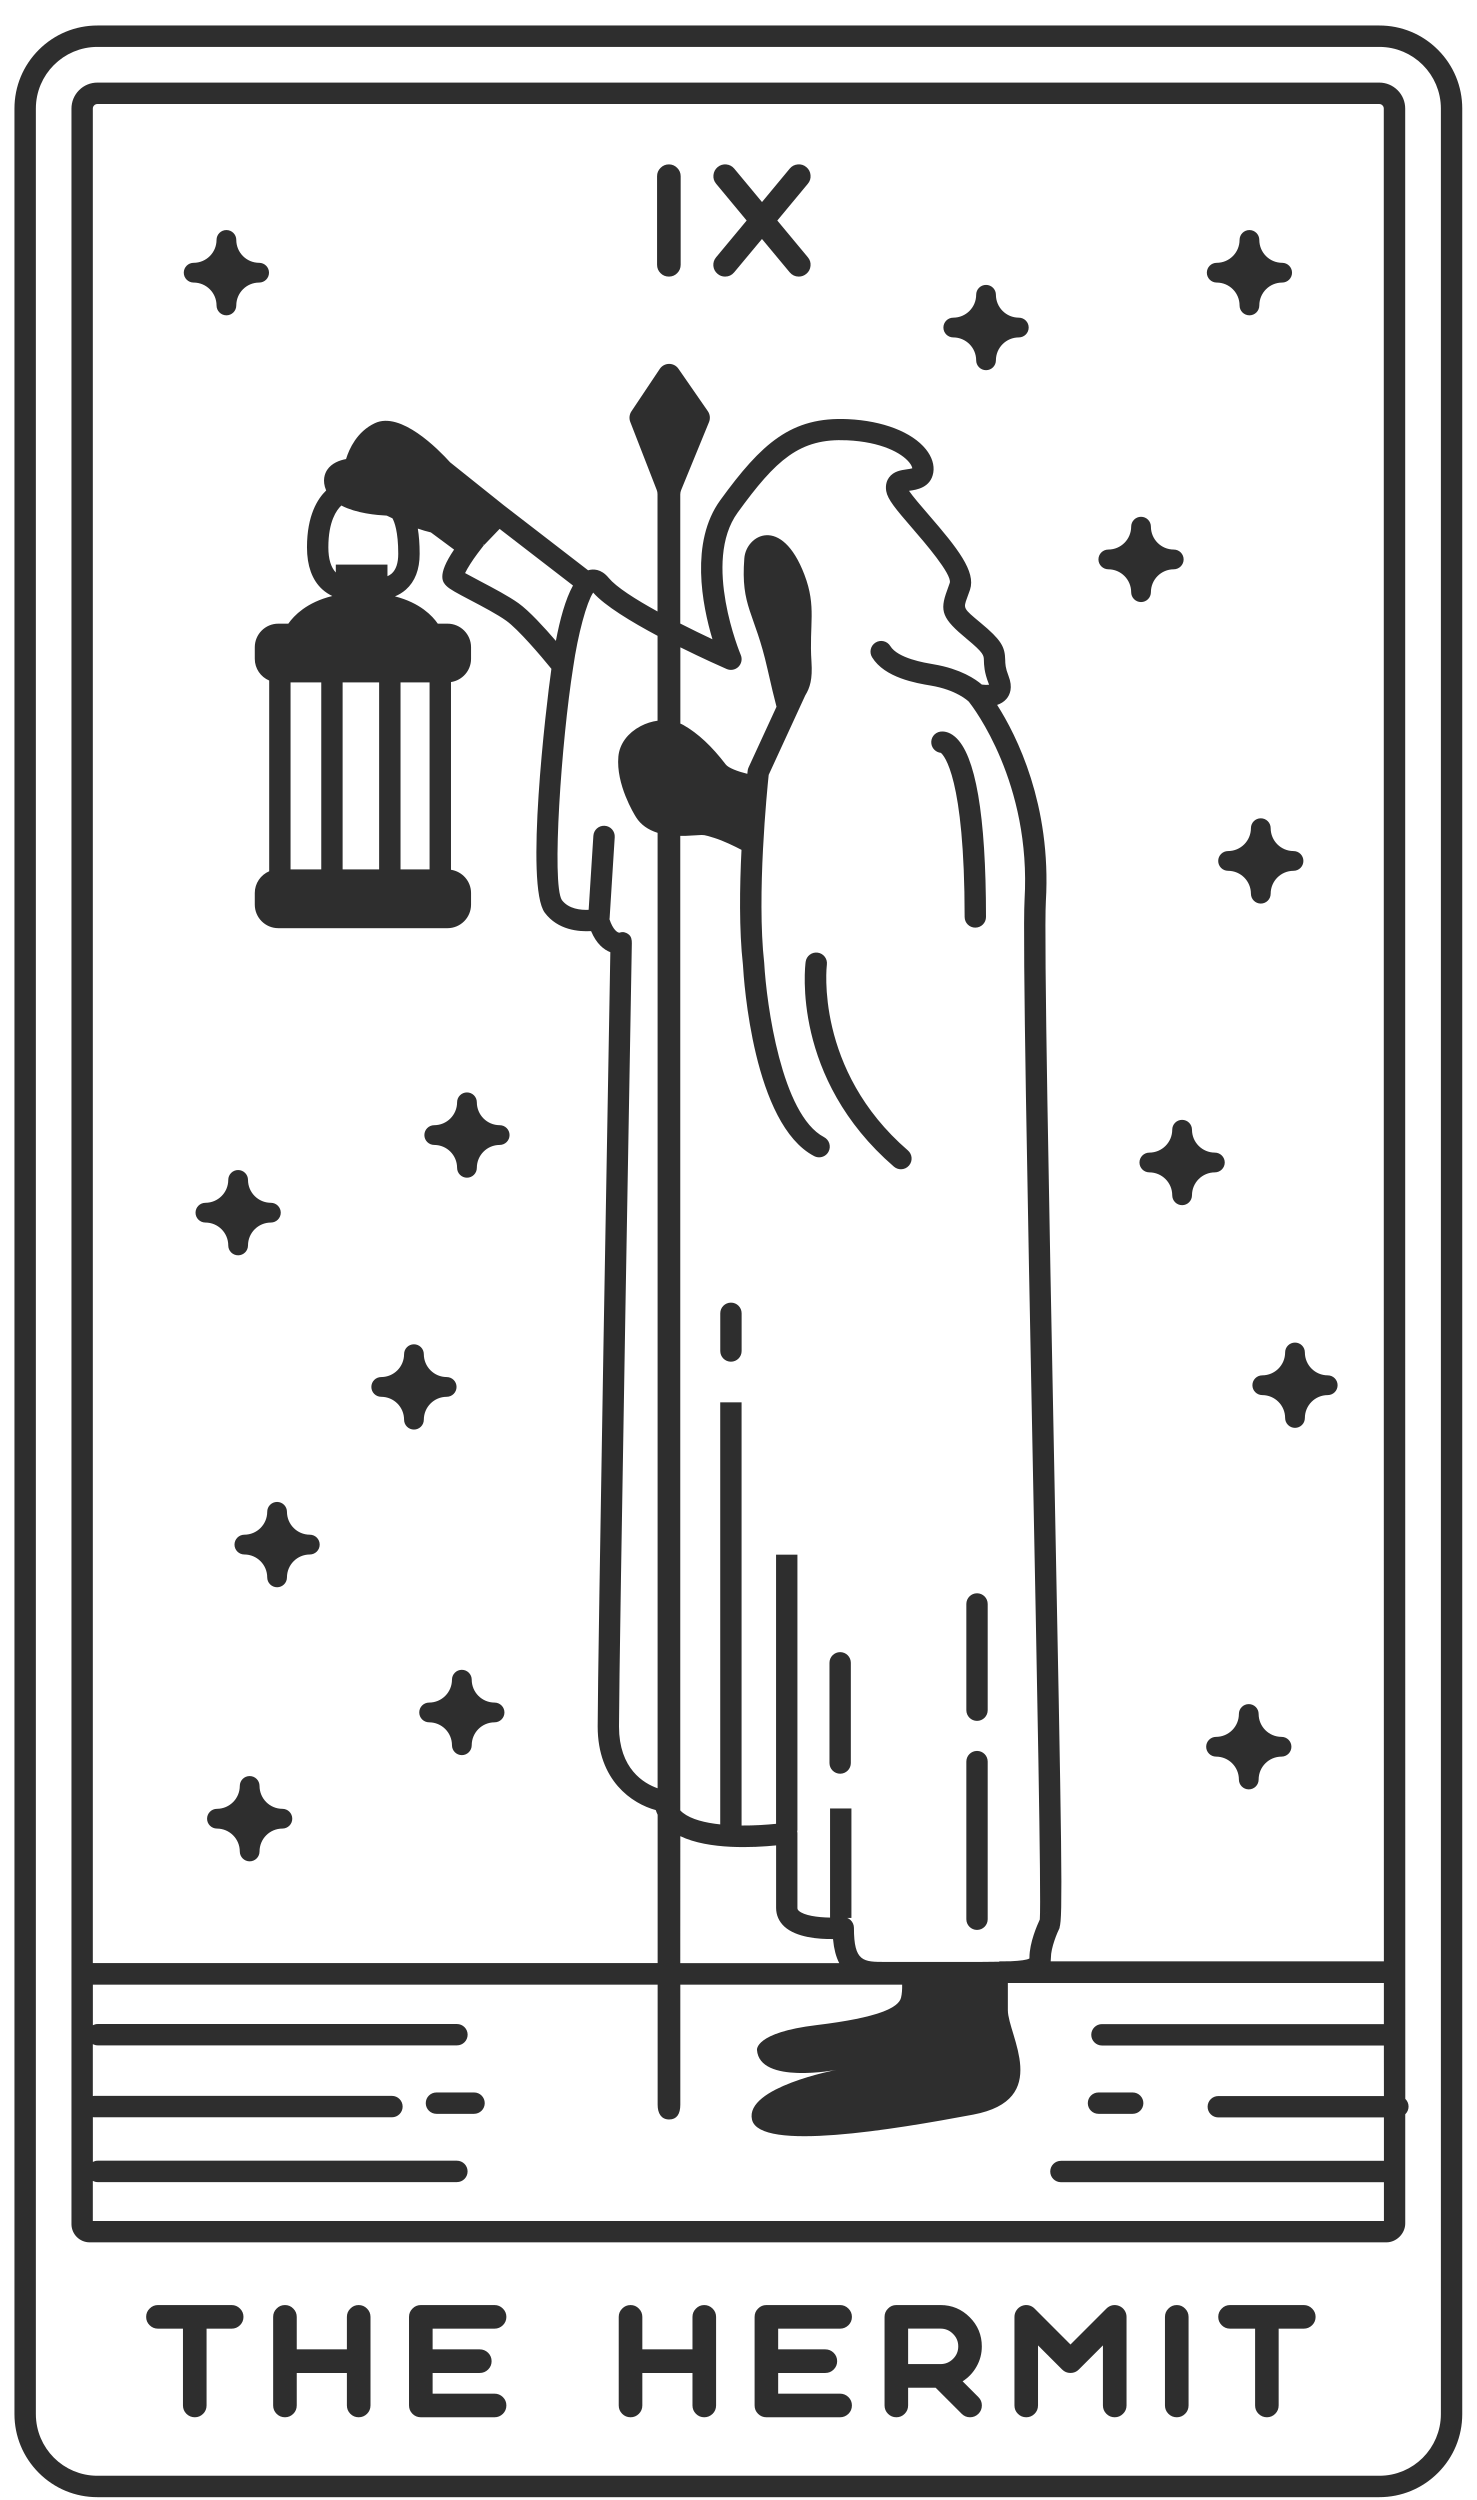
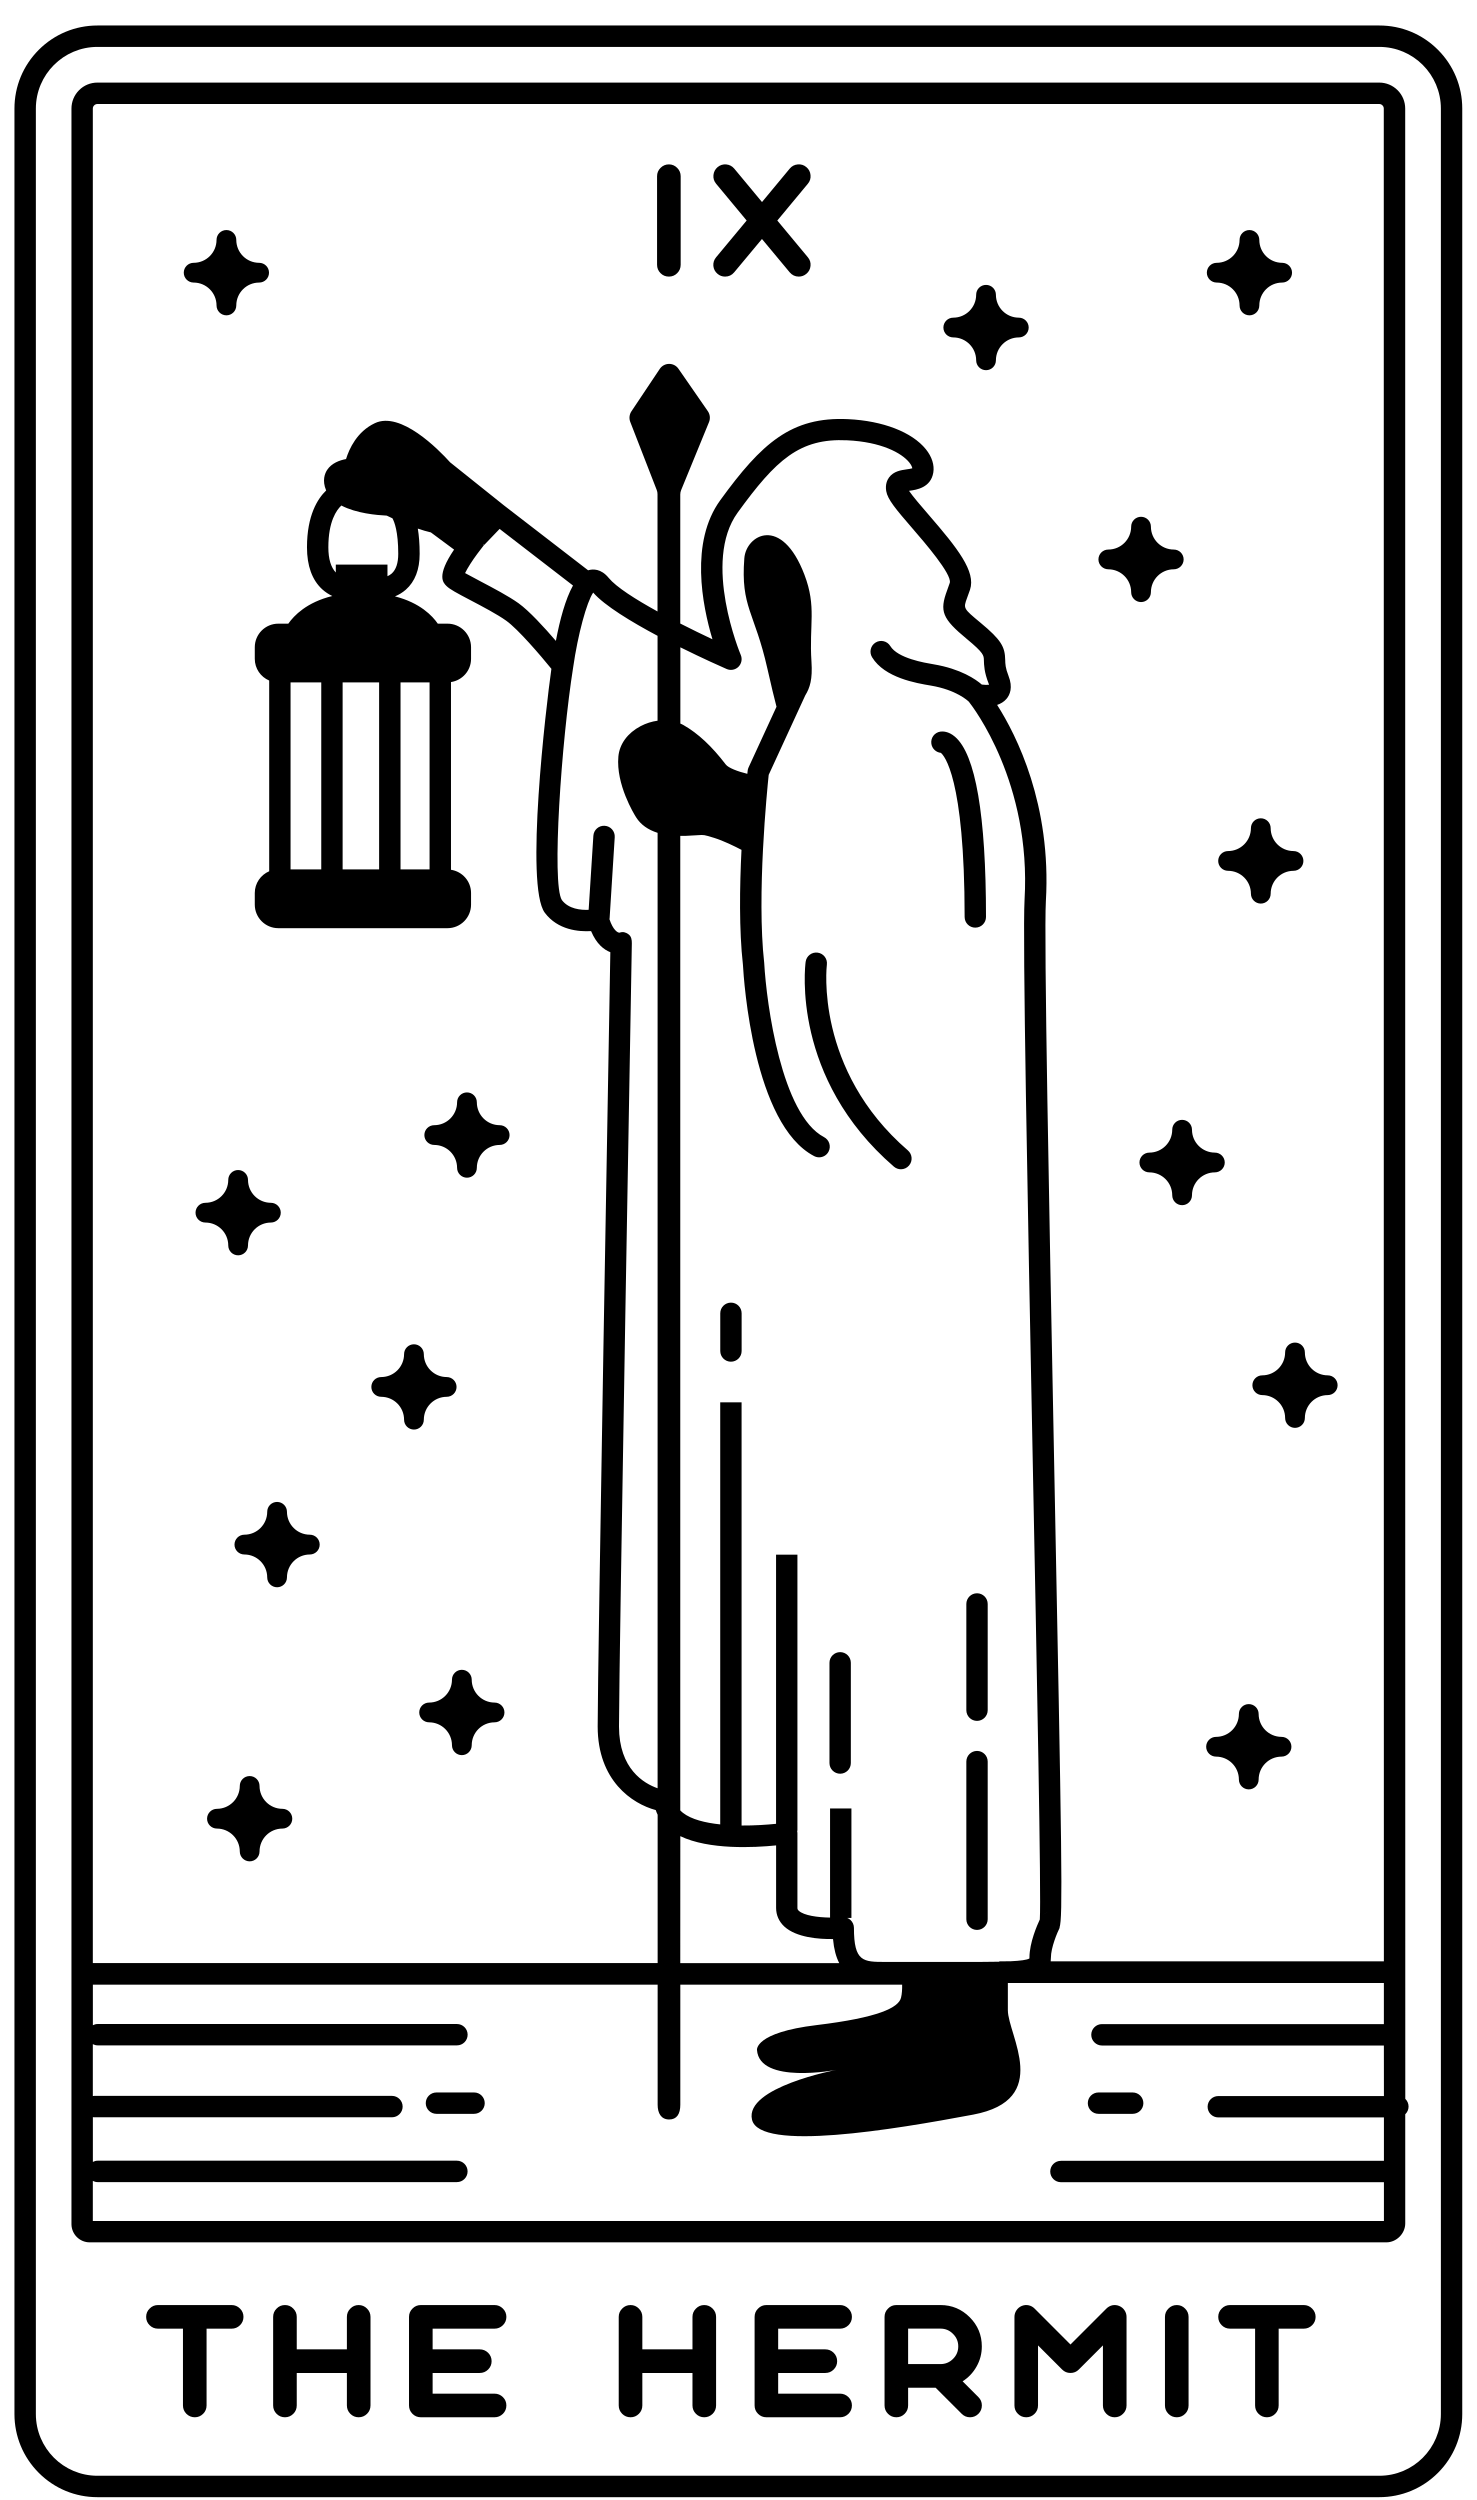
<svg xmlns="http://www.w3.org/2000/svg" xmlns:xlink="http://www.w3.org/1999/xlink" version="1.0" id="Layer_1" x="0px" y="0px" viewBox="0 0 329.02 556.95" style="enable-background:new 0 0 329.02 556.95;" xml:space="preserve">
  <style type="text/css">
	.st0{clip-path:url(#SVGID_00000085968372744097826540000012506123981917701799_);}
- 	.st1{fill:#2E2E2E;}
+ 	.st1{fill:currentColor;}
</style>
  <g>
    <defs>
      <rect id="SVGID_1_" x="3.24" y="5.5" width="322.56" height="551" />
    </defs>
    <clipPath id="SVGID_00000136410758992145974470000013844385333291512474_">
      <use xlink:href="#SVGID_1_" style="overflow:visible;" />
    </clipPath>
    <g style="clip-path:url(#SVGID_00000136410758992145974470000013844385333291512474_);">
      <path class="st1" d="M320.35,11.1c-3.49-3.5-8.13-5.42-13.07-5.42H21.71c-4.93,0-9.58,1.93-13.07,5.42    c-3.49,3.5-5.42,8.14-5.42,13.09v513.62c0,4.94,1.93,9.59,5.42,13.09c3.49,3.5,8.13,5.42,13.07,5.42h285.57    c4.94,0,9.58-1.93,13.07-5.42c3.49-3.49,5.41-8.14,5.41-13.09V24.19C325.76,19.25,323.84,14.6,320.35,11.1z M321,281v256.81    c0,3.79-1.54,7.23-4.02,9.72c-2.48,2.49-5.91,4.02-9.7,4.02H21.71c-3.79,0-7.22-1.54-9.7-4.02c-2.48-2.49-4.02-5.92-4.02-9.72    V24.19c0-3.79,1.54-7.23,4.02-9.71c2.49-2.49,5.91-4.03,9.7-4.03h285.57c3.79,0,7.22,1.54,9.7,4.03c2.48,2.48,4.02,5.92,4.02,9.71    V281z M53.47,514.31c0.52,0.51,0.77,1.13,0.77,1.85c0,0.72-0.26,1.34-0.77,1.85c-0.52,0.51-1.14,0.77-1.86,0.77h-5.59v17.1    c0,0.74-0.26,1.36-0.77,1.87c-0.52,0.51-1.13,0.77-1.85,0.77c-0.72,0-1.35-0.26-1.87-0.77c-0.51-0.51-0.77-1.13-0.77-1.87v-17.1    h-5.57c-0.73,0-1.35-0.26-1.86-0.77c-0.52-0.52-0.77-1.13-0.77-1.85c0-0.73,0.25-1.34,0.77-1.85c0.51-0.53,1.13-0.79,1.86-0.79    H51.6C52.32,513.52,52.95,513.78,53.47,514.31z M81.77,514.31c0.51,0.51,0.77,1.13,0.77,1.85v19.72c0,0.74-0.26,1.36-0.77,1.87    c-0.52,0.51-1.14,0.77-1.87,0.77c-0.72,0-1.34-0.26-1.85-0.77c-0.51-0.51-0.77-1.13-0.77-1.87v-7.23H66.11v7.23    c0,0.74-0.26,1.36-0.77,1.87c-0.52,0.51-1.13,0.77-1.85,0.77c-0.74,0-1.36-0.26-1.87-0.77c-0.51-0.51-0.77-1.13-0.77-1.87v-19.72    c0-0.73,0.26-1.34,0.77-1.85c0.51-0.53,1.13-0.79,1.87-0.79c0.73,0,1.34,0.26,1.85,0.79c0.51,0.51,0.77,1.13,0.77,1.85v7.23h11.17    v-7.23c0-0.73,0.26-1.34,0.77-1.85c0.51-0.53,1.13-0.79,1.85-0.79C80.62,513.52,81.25,513.78,81.77,514.31z M96.38,518.78v4.61    h10.5c0.72,0,1.34,0.26,1.87,0.77c0.51,0.51,0.77,1.14,0.77,1.87c0,0.72-0.26,1.34-0.77,1.85c-0.53,0.52-1.15,0.77-1.87,0.77    h-10.5v4.61h13.79c0.73,0,1.34,0.26,1.87,0.77c0.51,0.51,0.77,1.13,0.77,1.85c0,0.74-0.26,1.36-0.77,1.87    c-0.53,0.51-1.14,0.77-1.87,0.77H93.76c-0.74,0-1.36-0.26-1.87-0.77c-0.51-0.51-0.77-1.13-0.77-1.87v-19.72    c0-0.73,0.26-1.34,0.77-1.85c0.51-0.53,1.13-0.79,1.87-0.79h16.41c0.73,0,1.34,0.26,1.87,0.79c0.51,0.51,0.77,1.13,0.77,1.85    c0,0.72-0.26,1.34-0.77,1.85c-0.53,0.51-1.14,0.77-1.87,0.77H96.38z M158.76,514.31c0.51,0.51,0.77,1.13,0.77,1.85v19.72    c0,0.74-0.26,1.36-0.77,1.87c-0.53,0.51-1.15,0.77-1.87,0.77c-0.73,0-1.34-0.26-1.85-0.77c-0.51-0.51-0.77-1.13-0.77-1.87v-7.23    h-11.17v7.23c0,0.74-0.26,1.36-0.77,1.87c-0.51,0.51-1.13,0.77-1.85,0.77c-0.74,0-1.36-0.26-1.87-0.77    c-0.51-0.51-0.77-1.13-0.77-1.87v-19.72c0-0.73,0.26-1.34,0.77-1.85c0.51-0.53,1.13-0.79,1.87-0.79c0.72,0,1.34,0.26,1.85,0.79    c0.51,0.51,0.77,1.13,0.77,1.85v7.23h11.17v-7.23c0-0.73,0.26-1.34,0.77-1.85c0.52-0.53,1.13-0.79,1.85-0.79    C157.61,513.52,158.23,513.78,158.76,514.31z M173.36,518.78v4.61h10.5c0.73,0,1.35,0.26,1.87,0.77c0.51,0.51,0.77,1.14,0.77,1.87    c0,0.72-0.26,1.34-0.77,1.85c-0.52,0.52-1.14,0.77-1.87,0.77h-10.5v4.61h13.79c0.72,0,1.34,0.26,1.87,0.77    c0.51,0.51,0.77,1.13,0.77,1.85c0,0.74-0.26,1.36-0.77,1.87c-0.53,0.51-1.15,0.77-1.87,0.77h-16.41c-0.73,0-1.35-0.26-1.86-0.77    c-0.52-0.51-0.77-1.13-0.77-1.87v-19.72c0-0.73,0.25-1.34,0.77-1.85c0.51-0.53,1.13-0.79,1.86-0.79h16.41    c0.72,0,1.34,0.26,1.87,0.79c0.51,0.51,0.77,1.13,0.77,1.85c0,0.72-0.26,1.34-0.77,1.85c-0.53,0.51-1.15,0.77-1.87,0.77H173.36z     M217.55,527.23c0.79-1.39,1.18-2.89,1.18-4.49c0-2.54-0.9-4.71-2.7-6.51c-1.8-1.8-3.97-2.71-6.5-2.71h-9.84    c-0.74,0-1.36,0.26-1.86,0.79c-0.52,0.51-0.77,1.13-0.77,1.85v19.72c0,0.74,0.26,1.36,0.77,1.87c0.51,0.51,1.13,0.77,1.86,0.77    c0.73,0,1.34-0.26,1.85-0.77c0.51-0.51,0.77-1.13,0.77-1.87v-3.94h6.13l5.81,5.81c0.51,0.51,1.13,0.77,1.85,0.77    c0.73,0,1.35-0.26,1.87-0.77c0.51-0.51,0.77-1.13,0.77-1.87c0-0.73-0.26-1.34-0.77-1.85l-3.52-3.52    C215.76,529.67,216.79,528.58,217.55,527.23z M212.31,525.52c-0.77,0.77-1.7,1.15-2.78,1.15h-7.22v-7.9h7.22    c1.09,0,2.02,0.39,2.78,1.17c0.78,0.77,1.17,1.7,1.17,2.79C213.48,523.82,213.09,524.75,212.31,525.52z M250.52,514.69    c0.3,0.44,0.45,0.93,0.45,1.47v19.72c0,0.74-0.26,1.36-0.79,1.87c-0.51,0.51-1.13,0.77-1.85,0.77c-0.73,0-1.34-0.26-1.85-0.77    c-0.51-0.51-0.77-1.13-0.77-1.87v-13.37l-5.37,5.37c-0.51,0.52-1.13,0.77-1.87,0.77c-0.73,0-1.34-0.26-1.85-0.77l-5.37-5.37v13.37    c0,0.74-0.26,1.36-0.77,1.87c-0.51,0.51-1.13,0.77-1.85,0.77c-0.73,0-1.36-0.26-1.86-0.77c-0.52-0.51-0.77-1.13-0.77-1.87v-19.72    c0-0.54,0.15-1.03,0.45-1.47c0.29-0.43,0.68-0.76,1.17-0.97c0.49-0.2,1-0.26,1.52-0.15c0.52,0.11,0.98,0.36,1.35,0.74l7.99,8l8-8    c0.38-0.38,0.82-0.62,1.33-0.74c0.53-0.1,1.03-0.05,1.52,0.15C249.83,513.93,250.23,514.25,250.52,514.69z M264.02,514.31    c0.51,0.51,0.77,1.13,0.77,1.85v19.72c0,0.74-0.26,1.36-0.77,1.87c-0.51,0.51-1.13,0.77-1.85,0.77c-0.74,0-1.36-0.26-1.87-0.77    c-0.51-0.51-0.77-1.13-0.77-1.87v-19.72c0-0.73,0.26-1.34,0.77-1.85c0.51-0.53,1.13-0.79,1.87-0.79    C262.89,513.52,263.51,513.78,264.02,514.31z M292.32,514.31c0.51,0.51,0.77,1.13,0.77,1.85c0,0.72-0.26,1.34-0.77,1.85    c-0.52,0.51-1.15,0.77-1.87,0.77h-5.59v17.1c0,0.74-0.26,1.36-0.77,1.87c-0.51,0.51-1.13,0.77-1.85,0.77    c-0.72,0-1.34-0.26-1.86-0.77c-0.52-0.51-0.77-1.13-0.77-1.87v-17.1h-5.57c-0.74,0-1.36-0.26-1.87-0.77    c-0.51-0.52-0.77-1.13-0.77-1.85c0-0.73,0.26-1.34,0.77-1.85c0.51-0.53,1.13-0.79,1.87-0.79h16.41    C291.17,513.52,291.8,513.78,292.32,514.31z M147.15,60.85c-0.51-0.51-0.77-1.13-0.77-1.87V39.26c0-0.73,0.26-1.34,0.77-1.85    c0.51-0.52,1.13-0.79,1.87-0.79c0.72,0,1.34,0.27,1.85,0.79c0.51,0.51,0.77,1.13,0.77,1.85v19.72c0,0.74-0.26,1.36-0.77,1.87    c-0.51,0.52-1.13,0.77-1.85,0.77C148.28,61.62,147.66,61.37,147.15,60.85z M159.54,57.31l6.8-8.18l-6.8-8.19    c-0.46-0.56-0.67-1.19-0.6-1.92c0.07-0.72,0.38-1.32,0.93-1.79c0.56-0.46,1.19-0.66,1.92-0.6c0.72,0.07,1.32,0.38,1.78,0.93    l6.19,7.45l6.18-7.45c0.47-0.56,1.06-0.87,1.78-0.93c0.73-0.07,1.36,0.13,1.92,0.6c0.56,0.47,0.87,1.07,0.93,1.79    c0.07,0.73-0.13,1.36-0.6,1.92l-6.8,8.19l6.8,8.18c0.47,0.56,0.67,1.2,0.6,1.92c-0.07,0.73-0.38,1.32-0.93,1.77    c-0.49,0.41-1.05,0.62-1.69,0.62c-0.81,0-1.48-0.32-2.02-0.95l-6.18-7.43l-6.19,7.43c-0.53,0.64-1.21,0.95-2.02,0.95    c-0.64,0-1.21-0.2-1.69-0.62c-0.55-0.46-0.86-1.05-0.93-1.77C158.87,58.51,159.07,57.87,159.54,57.31z M165.22,292.58v8.4    c0,1.32-1.07,2.38-2.38,2.38c-1.32,0-2.38-1.07-2.38-2.38v-8.4c0-1.32,1.07-2.38,2.38-2.38    C164.15,290.19,165.22,291.26,165.22,292.58z M202.26,256.29c1,0.86,1.11,2.37,0.25,3.37c-0.47,0.55-1.13,0.83-1.8,0.83    c-0.55,0-1.1-0.19-1.56-0.58c-22.82-19.7-19.81-44.58-19.67-45.63c0.17-1.31,1.38-2.23,2.68-2.05c1.3,0.17,2.22,1.37,2.05,2.67    C184.17,215.13,181.45,238.33,202.26,256.29z M220.04,392.45v35.12c0,1.32-1.07,2.38-2.38,2.38c-1.31,0-2.38-1.07-2.38-2.38    v-35.12c0-1.32,1.07-2.38,2.38-2.38C218.98,390.07,220.04,391.13,220.04,392.45z M220.04,357.34V381c0,1.32-1.07,2.38-2.38,2.38    c-1.31,0-2.38-1.07-2.38-2.38v-23.67c0-1.31,1.07-2.38,2.38-2.38C218.98,354.95,220.04,356.02,220.04,357.34z M214.9,204.28    c0-31.26-4.64-36.04-5.3-36.56c-1.05-0.11-1.94-0.91-2.11-2.01c-0.2-1.31,0.69-2.52,2-2.72c0.48-0.07,1.8-0.12,3.27,1.15    c4.58,3.94,6.9,17.44,6.9,40.14c0,1.32-1.07,2.38-2.38,2.38C215.97,206.67,214.9,205.6,214.9,204.28z M107.99,468.54    c0,1.32-1.07,2.38-2.38,2.38h-8.38c-1.31,0-2.38-1.07-2.38-2.38c0-1.32,1.07-2.38,2.38-2.38h8.39    C106.92,466.15,107.99,467.22,107.99,468.54z M189.55,370.44v22.33c0,1.32-1.07,2.38-2.38,2.38c-1.31,0-2.38-1.07-2.38-2.38    v-22.33c0-1.32,1.07-2.38,2.38-2.38C188.49,368.06,189.55,369.13,189.55,370.44z M82.73,308.98c0-1.22,0.98-2.2,2.2-2.2    c2.81,0,5.09-2.29,5.09-5.1c0-1.22,0.99-2.2,2.2-2.2c1.21,0,2.2,0.99,2.2,2.2c0,2.81,2.29,5.1,5.09,5.1c1.22,0,2.2,0.99,2.2,2.2    c0,1.22-0.99,2.2-2.2,2.2c-2.8,0-5.09,2.29-5.09,5.1c0,1.22-0.99,2.2-2.2,2.2c-1.22,0-2.2-0.99-2.2-2.2c0-2.81-2.28-5.1-5.09-5.1    C83.71,311.18,82.73,310.2,82.73,308.98z M112.38,381.5c0,1.22-0.99,2.2-2.2,2.2c-2.81,0-5.09,2.29-5.09,5.1    c0,1.22-0.99,2.21-2.2,2.21c-1.22,0-2.2-0.99-2.2-2.21c0-2.81-2.28-5.1-5.09-5.1c-1.22,0-2.2-0.99-2.2-2.2    c0-1.22,0.98-2.2,2.2-2.2c2.81,0,5.09-2.29,5.09-5.1c0-1.22,0.99-2.2,2.2-2.2c1.21,0,2.2,0.99,2.2,2.2c0,2.81,2.28,5.1,5.09,5.1    C111.39,379.3,112.38,380.29,112.38,381.5z M61.73,334.6c1.21,0,2.2,0.99,2.2,2.2c0,2.81,2.28,5.1,5.09,5.1    c1.22,0,2.2,0.99,2.2,2.21c0,1.22-0.99,2.2-2.2,2.2c-2.81,0-5.09,2.29-5.09,5.1c0,1.22-0.99,2.2-2.2,2.2c-1.22,0-2.2-0.99-2.2-2.2    c0-2.81-2.28-5.1-5.09-5.1c-1.22,0-2.2-0.99-2.2-2.2c0-1.22,0.99-2.21,2.2-2.21c2.81,0,5.09-2.29,5.09-5.1    C59.53,335.58,60.51,334.6,61.73,334.6z M65.11,405.17c0,1.22-0.98,2.2-2.2,2.2c-2.81,0-5.09,2.29-5.09,5.1    c0,1.22-0.99,2.2-2.2,2.2c-1.21,0-2.2-0.99-2.2-2.2c0-2.81-2.29-5.1-5.09-5.1c-1.22,0-2.2-0.99-2.2-2.2s0.99-2.2,2.2-2.2    c2.8,0,5.09-2.29,5.09-5.1c0-1.22,0.99-2.2,2.2-2.2c1.22,0,2.2,0.99,2.2,2.2c0,2.81,2.28,5.1,5.09,5.1    C64.13,402.97,65.11,403.95,65.11,405.17z M287.7,389.14c0,1.22-0.99,2.2-2.2,2.2c-2.81,0-5.1,2.29-5.1,5.1    c0,1.22-0.98,2.2-2.2,2.2c-1.22,0-2.2-0.99-2.2-2.2c0-2.81-2.28-5.1-5.09-5.1c-1.21,0-2.2-0.99-2.2-2.2s0.99-2.2,2.2-2.2    c2.81,0,5.09-2.29,5.09-5.1c0-1.22,0.99-2.2,2.2-2.2c1.22,0,2.2,0.99,2.2,2.2c0,2.81,2.29,5.1,5.1,5.1    C286.72,386.94,287.7,387.92,287.7,389.14z M94.54,252.87c0-1.22,0.99-2.2,2.2-2.2c2.81,0,5.09-2.29,5.09-5.1    c0-1.22,0.99-2.2,2.2-2.2c1.22,0,2.2,0.99,2.2,2.2c0,2.81,2.28,5.1,5.09,5.1c1.22,0,2.2,0.99,2.2,2.2c0,1.22-0.99,2.2-2.2,2.2    c-2.81,0-5.09,2.29-5.09,5.1c0,1.22-0.99,2.2-2.2,2.2c-1.21,0-2.2-0.99-2.2-2.2c0-2.81-2.28-5.1-5.09-5.1    C95.53,255.07,94.54,254.09,94.54,252.87z M263.35,249.48c1.22,0,2.2,0.99,2.2,2.2c0,2.81,2.29,5.1,5.1,5.1    c1.21,0,2.2,0.99,2.2,2.2s-0.99,2.2-2.2,2.2c-2.81,0-5.1,2.29-5.1,5.1c0,1.22-0.98,2.21-2.2,2.21c-1.22,0-2.2-0.99-2.2-2.21    c0-2.81-2.29-5.1-5.1-5.1c-1.22,0-2.2-0.99-2.2-2.2s0.99-2.2,2.2-2.2c2.81,0,5.1-2.29,5.1-5.1    C261.15,250.46,262.13,249.48,263.35,249.48z M244.71,124.63c0-1.22,0.99-2.2,2.2-2.2c2.81,0,5.09-2.29,5.09-5.1    c0-1.22,0.99-2.2,2.2-2.2c1.22,0,2.2,0.99,2.2,2.2c0,2.81,2.28,5.1,5.09,5.1c1.22,0,2.2,0.99,2.2,2.2s-0.99,2.2-2.2,2.2    c-2.81,0-5.09,2.29-5.09,5.1c0,1.22-0.99,2.2-2.2,2.2c-1.21,0-2.2-0.99-2.2-2.2c0-2.81-2.28-5.1-5.09-5.1    C245.7,126.82,244.71,125.84,244.71,124.63z M268.86,60.75c0-1.22,0.98-2.2,2.2-2.2c2.81,0,5.09-2.29,5.09-5.1    c0-1.22,0.99-2.2,2.2-2.2c1.21,0,2.2,0.99,2.2,2.2c0,2.81,2.28,5.1,5.09,5.1c1.22,0,2.2,0.99,2.2,2.2c0,1.22-0.99,2.2-2.2,2.2    c-2.81,0-5.09,2.29-5.09,5.1c0,1.22-0.99,2.2-2.2,2.2c-1.22,0-2.2-0.99-2.2-2.2c0-2.81-2.28-5.1-5.09-5.1    C269.85,62.95,268.86,61.97,268.86,60.75z M40.94,60.75c0-1.22,0.99-2.2,2.2-2.2c2.81,0,5.1-2.29,5.1-5.1c0-1.22,0.99-2.2,2.2-2.2    c1.22,0,2.2,0.99,2.2,2.2c0,2.81,2.28,5.1,5.09,5.1c1.22,0,2.2,0.99,2.2,2.2c0,1.22-0.98,2.2-2.2,2.2c-2.81,0-5.09,2.29-5.09,5.1    c0,1.22-0.99,2.2-2.2,2.2s-2.2-0.99-2.2-2.2c0-2.81-2.29-5.1-5.1-5.1C41.93,62.95,40.94,61.97,40.94,60.75z M210.17,72.97    c0-1.22,0.99-2.2,2.2-2.2c2.81,0,5.1-2.29,5.1-5.1c0-1.22,0.98-2.2,2.2-2.2c1.22,0,2.2,0.99,2.2,2.2c0,2.81,2.29,5.1,5.1,5.1    c1.22,0,2.2,0.99,2.2,2.2c0,1.22-0.99,2.2-2.2,2.2c-2.81,0-5.1,2.29-5.1,5.1c0,1.22-0.98,2.2-2.2,2.2c-1.22,0-2.2-0.99-2.2-2.2    c0-2.81-2.29-5.1-5.1-5.1C211.15,75.17,210.17,74.18,210.17,72.97z M290.7,301.3c0,2.81,2.28,5.1,5.09,5.1    c1.22,0,2.2,0.99,2.2,2.2c0,1.22-0.98,2.2-2.2,2.2c-2.81,0-5.09,2.29-5.09,5.1c0,1.22-0.99,2.2-2.2,2.2s-2.2-0.99-2.2-2.2    c0-2.81-2.29-5.1-5.09-5.1c-1.22,0-2.2-0.99-2.2-2.2c0-1.22,0.99-2.2,2.2-2.2c2.8,0,5.09-2.29,5.09-5.1c0-1.22,0.98-2.2,2.2-2.2    S290.7,300.08,290.7,301.3z M60.35,267.96c1.21,0,2.2,0.99,2.2,2.2s-0.99,2.2-2.2,2.2c-2.81,0-5.1,2.29-5.1,5.1    c0,1.22-0.99,2.2-2.2,2.2c-1.22,0-2.2-0.99-2.2-2.2c0-2.81-2.28-5.1-5.09-5.1c-1.22,0-2.2-0.99-2.2-2.2s0.99-2.2,2.2-2.2    c2.81,0,5.09-2.29,5.09-5.1c0-1.22,0.99-2.2,2.2-2.2c1.21,0,2.2,0.99,2.2,2.2C55.25,265.67,57.54,267.96,60.35,267.96z     M288.17,189.6c1.22,0,2.2,0.99,2.2,2.2c0,1.22-0.99,2.2-2.2,2.2c-2.81,0-5.09,2.29-5.09,5.1c0,1.22-0.99,2.2-2.2,2.2    c-1.21,0-2.2-0.99-2.2-2.2c0-2.81-2.28-5.1-5.09-5.1c-1.22,0-2.2-0.99-2.2-2.2c0-1.22,0.99-2.2,2.2-2.2c2.81,0,5.09-2.29,5.09-5.1    c0-1.22,0.99-2.2,2.2-2.2c1.22,0,2.2,0.99,2.2,2.2C283.08,187.31,285.36,189.6,288.17,189.6z M313.07,467.58L313.05,281V24.19    c0-1.55-0.6-3-1.69-4.09c-1.09-1.09-2.54-1.7-4.09-1.7H21.7c-1.55,0-3,0.6-4.09,1.7s-1.69,2.55-1.69,4.09v471.36    c0.04,2.22,1.84,4,4.06,4h288.88c2.25,0,4.2-1.96,4.2-4.21v-24.32c0.45-0.43,0.74-1.04,0.74-1.72    C313.8,468.62,313.52,468.02,313.07,467.58z M20.68,24.19c0-0.28,0.1-0.52,0.3-0.72c0.2-0.19,0.44-0.3,0.72-0.3h285.56    c0.28,0,0.52,0.1,0.72,0.3c0.2,0.2,0.3,0.44,0.3,0.72V281l0.02,155.95h-74.23c0.03-0.26,0.05-0.53,0.05-0.81    c0-2.25,1.41-5.6,1.96-6.69l-0.04-0.02c0.75-2.29,0.57-14.02-1.23-105.27c-1.06-54.17-2.27-115.56-1.81-123.4    c1.26-21.52-6.54-36.95-10.86-43.72c0.78-0.26,1.5-0.67,2.07-1.33c0.78-0.91,1.49-2.54,0.46-5.15c-0.69-1.75-0.71-2.66-0.73-3.54    c-0.06-2.9-0.83-4.42-5.53-8.31c-3.82-3.17-3.82-3.17-2.97-5.49c0.2-0.54,0.42-1.14,0.66-1.84c1.35-4.05-2.77-9.24-9.21-16.69    c-1.53-1.77-3.51-4.06-4.38-5.34c0.04-0.01,0.09-0.01,0.12-0.02c1.54-0.21,4.72-0.67,5.29-4.04c0.28-1.69-0.31-3.53-1.65-5.2    c-3.09-3.83-9.56-6.34-17.33-6.71c-12.65-0.6-19.25,5.35-28.48,18.06c-6.78,9.34-4.03,23.34-1.74,30.98    c-2.19-1.03-4.66-2.23-7.17-3.51v-28.76c0-0.33,0.07-0.65,0.19-0.96l6.22-15.17c0.32-0.79,0.22-1.7-0.26-2.4l-6.55-9.46    c-1.01-1.47-3.18-1.45-4.17,0.03l-6.32,9.46c-0.45,0.68-0.55,1.55-0.26,2.32l5.91,15.2c0.12,0.29,0.17,0.6,0.17,0.91v26.14    c-4.9-2.7-9.23-5.45-10.88-7.48c-1.72-2.1-3.53-1.98-4.47-1.72c-0.03,0.01-0.07,0.03-0.1,0.04l-18.76-14.47L100.28,103    c-2.65-2.94-11.03-11.43-16.76-8.73c-3.99,1.88-5.72,5.7-6.43,8c-1.41,0.26-3.21,0.9-4.21,2.42c-0.49,0.75-1.17,2.33-0.22,4.58    c-1.9,1.83-4.27,5.54-4.27,12.66c0,4.13,1.14,7.28,3.39,9.35c0.74,0.67,1.5,1.14,2.25,1.5c-5.69,1.39-8.54,4.36-9.8,6.16h-2.23    c-2.89,0-5.24,2.35-5.24,5.25v2.58c0,2.18,1.32,4.04,3.21,4.84v42.49c-1.88,0.8-3.21,2.67-3.21,4.84v2.59    c0,2.9,2.35,5.25,5.24,5.25h37.7c2.89,0,5.24-2.35,5.24-5.25v-2.59c0-2.62-1.95-4.79-4.47-5.17v-41.82    c2.52-0.38,4.47-2.54,4.47-5.17v-2.59c0-2.9-2.35-5.25-5.24-5.25h-2.17c-1.17-1.71-3.93-4.65-9.54-6.08    c0.81-0.33,1.64-0.81,2.42-1.49c2.04-1.81,3.08-4.49,3.08-7.98c0-2.26-0.16-4.11-0.41-5.63c0.99,0.34,1.98,0.64,2.91,0.85    l5.17,3.83c-3.96,5.84-2.46,7.34-1.7,8.1c0.73,0.73,2.27,1.56,5.4,3.2c2.65,1.39,5.94,3.13,7.9,4.53    c2.68,1.91,7.7,7.8,10.08,10.73c-1.22,8.6-5.91,48.41-1.47,54.34c2.91,3.88,7.59,4.25,10.31,4.09c1.2,2.86,2.86,4.15,4.29,4.7    c-0.34,18.67-2.82,158.6-2.82,172.49c0,12.1,7.7,17.22,12.94,18.63c0.11,0.36,0.26,0.7,0.42,1.04v33.04H20.68V24.19z M140,208.13    c-0.64-0.45-1.22-0.62-1.96-0.35c-0.44,0.06-1.49-0.62-2.27-3.02c0.01-0.06,0.03-0.13,0.04-0.19l1.14-18.07    c0.08-1.31-0.91-2.45-2.23-2.53c-1.33-0.09-2.45,0.92-2.53,2.23l-1.05,16.49c-1.74,0.08-4.46-0.17-5.97-2.18    c-2.31-3.63-0.09-35.42,2.52-51.85c1.05-7.32,3.02-14.56,4.46-16.64c2.55,2.91,8.45,6.49,14.34,9.63v18.91    c-1.27,0.17-2.55,0.57-3.77,1.21c-2.9,1.52-4.71,3.99-4.96,6.78c-0.56,6.18,3.49,12.81,3.96,13.54c1.03,1.63,2.64,2.77,4.78,3.45    v212.85c-3.03-1.06-8.6-4.29-8.6-13.75c0-14.77,2.83-172.86,2.86-174.45C140.78,209.39,140.65,208.59,140,208.13z M88.72,123.38    c0,2.05-0.49,3.52-1.45,4.39c-0.3,0.26-0.62,0.45-0.95,0.6v-2.59H74.81v1.76c-1.09-1.15-1.66-3.02-1.66-5.61    c0-5.78,1.82-8.31,2.9-9.31c3.3,1.74,7.88,2.15,10.11,2.25c0.3,0.14,0.75,0.36,1.27,0.6C87.86,116.25,88.72,118.4,88.72,123.38z     M76.33,193.68v-41.66h8.13v41.66H76.33z M71.57,152.02v41.66h-6.84v-41.66H71.57z M89.23,193.68v-41.66h6.47v41.66H89.23z     M106.34,123.37l1.47-1.93l-0.25-0.18l0.33,0.13l3.41-3.56l16.35,12.61c-1.69,3.04-2.93,7.66-3.81,12.34    c-2.53-2.95-5.95-6.69-8.32-8.39c-2.23-1.59-5.54-3.33-8.46-4.87c-1.19-0.62-2.58-1.36-3.45-1.85    C104.12,126.6,105.23,124.85,106.34,123.37z M151.56,409.06c6.38,3.07,16.42,2.56,21.34,2.06v13.93c0,1.6,0.64,3.04,1.84,4.15    c2.66,2.44,7.66,2.83,10.84,2.78c0.2,2.28,0.69,4.01,1.38,5.36h-35.41L151.56,409.06L151.56,409.06z M222.62,436.95v0.08    c-2.31,0.05-5.05,0.05-8.05,0.05h-17.3c-4.97,0-7.03,0-7.03-7.59c0-0.66-0.28-1.3-0.77-1.76c-0.22-0.2-0.47-0.35-0.74-0.46h0.95    v-24.38h-4.76v24.31c-2.77-0.04-5.82-0.46-6.97-1.52c-0.25-0.23-0.3-0.4-0.3-0.63v-16.63c0-0.19-0.03-0.37-0.07-0.55h0.07v-61.52    h-4.76v59.96c-2.08,0.21-4.82,0.4-7.68,0.38v-94.28h-4.76v94.03c-3.35-0.35-6.43-1.11-8.31-2.58c-0.22-0.17-0.41-0.36-0.59-0.54    v-217.1c0.42,0,0.83,0.01,1.27-0.01c1.24-0.05,2.08-0.11,2.71-0.15c1.29-0.09,1.3-0.09,3.39,0.55l0.17,0.05    c2.06,0.64,4.53,1.85,6.1,2.67c-0.41,8.23-0.55,17.88,0.32,25.59c0.2,3.62,2.33,35.57,15.87,42.64c0.35,0.18,0.73,0.27,1.1,0.27    c0.86,0,1.69-0.46,2.11-1.28c0.61-1.17,0.15-2.61-1.01-3.22c-9.45-4.93-12.82-29.6-13.33-38.81c-1.7-15.09,0.66-38.63,1-41.9    l8.14-17.69c1.05-1.71,1.65-3.6,1.39-7.51c-0.55-8.31,1.18-12.18-1.57-19.39c-5.1-13.38-13-8.86-13.39-3.65    c-0.83,10.94,2.29,11.88,5.15,24.62c0.85,3.77,1.5,6.47,2.02,8.45l-6.23,13.53c-0.11,0.23-0.17,0.48-0.2,0.74    c-0.01,0.08-0.04,0.32-0.07,0.67c-2.12-0.51-4.23-1.32-4.8-2.07c-3.1-4.06-6.18-6.94-9.43-8.79c-0.22-0.13-0.46-0.23-0.69-0.33    v-16.99c5.04,2.5,9.29,4.39,10.31,4.83c0.89,0.39,1.94,0.2,2.63-0.49c0.69-0.69,0.9-1.73,0.52-2.63    c-0.09-0.21-8.66-20.76-0.69-31.73c8.54-11.77,13.79-16.61,24.4-16.1c7.56,0.36,12.11,2.79,13.84,4.95    c0.47,0.58,0.63,1.04,0.66,1.29c-0.31,0.1-0.88,0.18-1.25,0.23c-1.3,0.19-2.91,0.42-3.93,1.81c-0.42,0.58-0.87,1.57-0.63,3.03    c0.31,1.86,2.13,4.02,5.88,8.36c2.62,3.03,8.76,10.13,8.29,12.06c-0.21,0.64-0.42,1.2-0.6,1.7c-1.74,4.68-1.08,6.3,4.39,10.83    c3.77,3.12,3.78,3.66,3.8,4.74c0.03,1.06,0.06,2.66,1.06,5.19c0.04,0.1,0.07,0.19,0.09,0.27c-0.41,0.05-1.02,0.04-1.61-0.04    c-1.32-1.15-4.67-3.5-10.76-4.52c-1.97-0.33-7.95-1.32-9.63-4.06c-0.68-1.12-2.15-1.48-3.27-0.79c-1.12,0.68-1.48,2.15-0.79,3.28    c2.81,4.6,9.89,5.78,13.06,6.31c5.75,0.96,8.31,3.41,8.51,3.61c0.95,1.21,13.93,18.07,12.4,44.12    c-0.47,8.02,0.68,66.87,1.8,123.77c0.95,48.38,1.94,98.36,1.6,103.39c-0.57,1.22-2.31,5.15-2.31,8.5c0,0.09,0,0.15-0.01,0.19    c-0.54,0.33-2.04,0.52-4.2,0.62L222.62,436.95L222.62,436.95z M232.28,426.67c0.3-0.3,0.69-0.53,1.18-0.62    C233.01,426.14,232.6,426.35,232.28,426.67z M20.68,494.78v-8.92c0.32,0.17,0.68,0.27,1.07,0.27h80.04c1.32,0,2.38-1.07,2.38-2.38    c0-1.32-1.07-2.39-2.38-2.39H21.76c-0.39,0-0.75,0.1-1.07,0.27v-9.97c0.1,0.01,0.2,0.03,0.31,0.03h66.32    c1.31,0,2.38-1.07,2.38-2.38c0-1.32-1.07-2.39-2.38-2.39H20.99c-0.1,0-0.2,0.02-0.31,0.04v-11.56c0.33,0.16,0.69,0.27,1.08,0.27    h80.04c1.32,0,2.38-1.07,2.38-2.38s-1.07-2.38-2.38-2.38H21.76c-0.39,0-0.75,0.1-1.07,0.27v-9.04h125.82v26.77    c0,1.83,0.75,3.27,2.57,3.27c1.69,0,2.48-1.22,2.48-3.29v-26.74h49.42c0.02,1.01-0.04,2.07-0.25,2.9    c-0.55,2.22-4.98,4.43-18.81,6.1c-13.84,1.66-13.28,5.54-13.28,5.54c0.55,7.76,17.71,4.43,17.71,4.43s-20.48,3.88-18.82,11.09    s31.54,2.22,49.25-1.11c17.71-3.32,7.75-17.73,7.75-23.27c0-2.28,0-4.37,0-6.05c0.08,0,0.15-0.01,0.23-0.01h83.54v9.16h-62.81    c-1.31,0-2.38,1.07-2.38,2.38s1.07,2.39,2.38,2.39h62.81l0.01,11.26h-36.9c-1.32,0-2.38,1.07-2.38,2.38    c0,1.32,1.07,2.38,2.38,2.38h36.9v9.67h-71.96c-1.32,0-2.38,1.07-2.38,2.38s1.07,2.38,2.38,2.38h71.96v8.65H20.68z M242.34,468.54    c0-1.32,1.07-2.38,2.38-2.38h7.62c1.31,0,2.38,1.07,2.38,2.38c0,1.32-1.07,2.38-2.38,2.38h-7.62    C243.4,470.92,242.34,469.85,242.34,468.54z" />
    </g>
  </g>
</svg>
